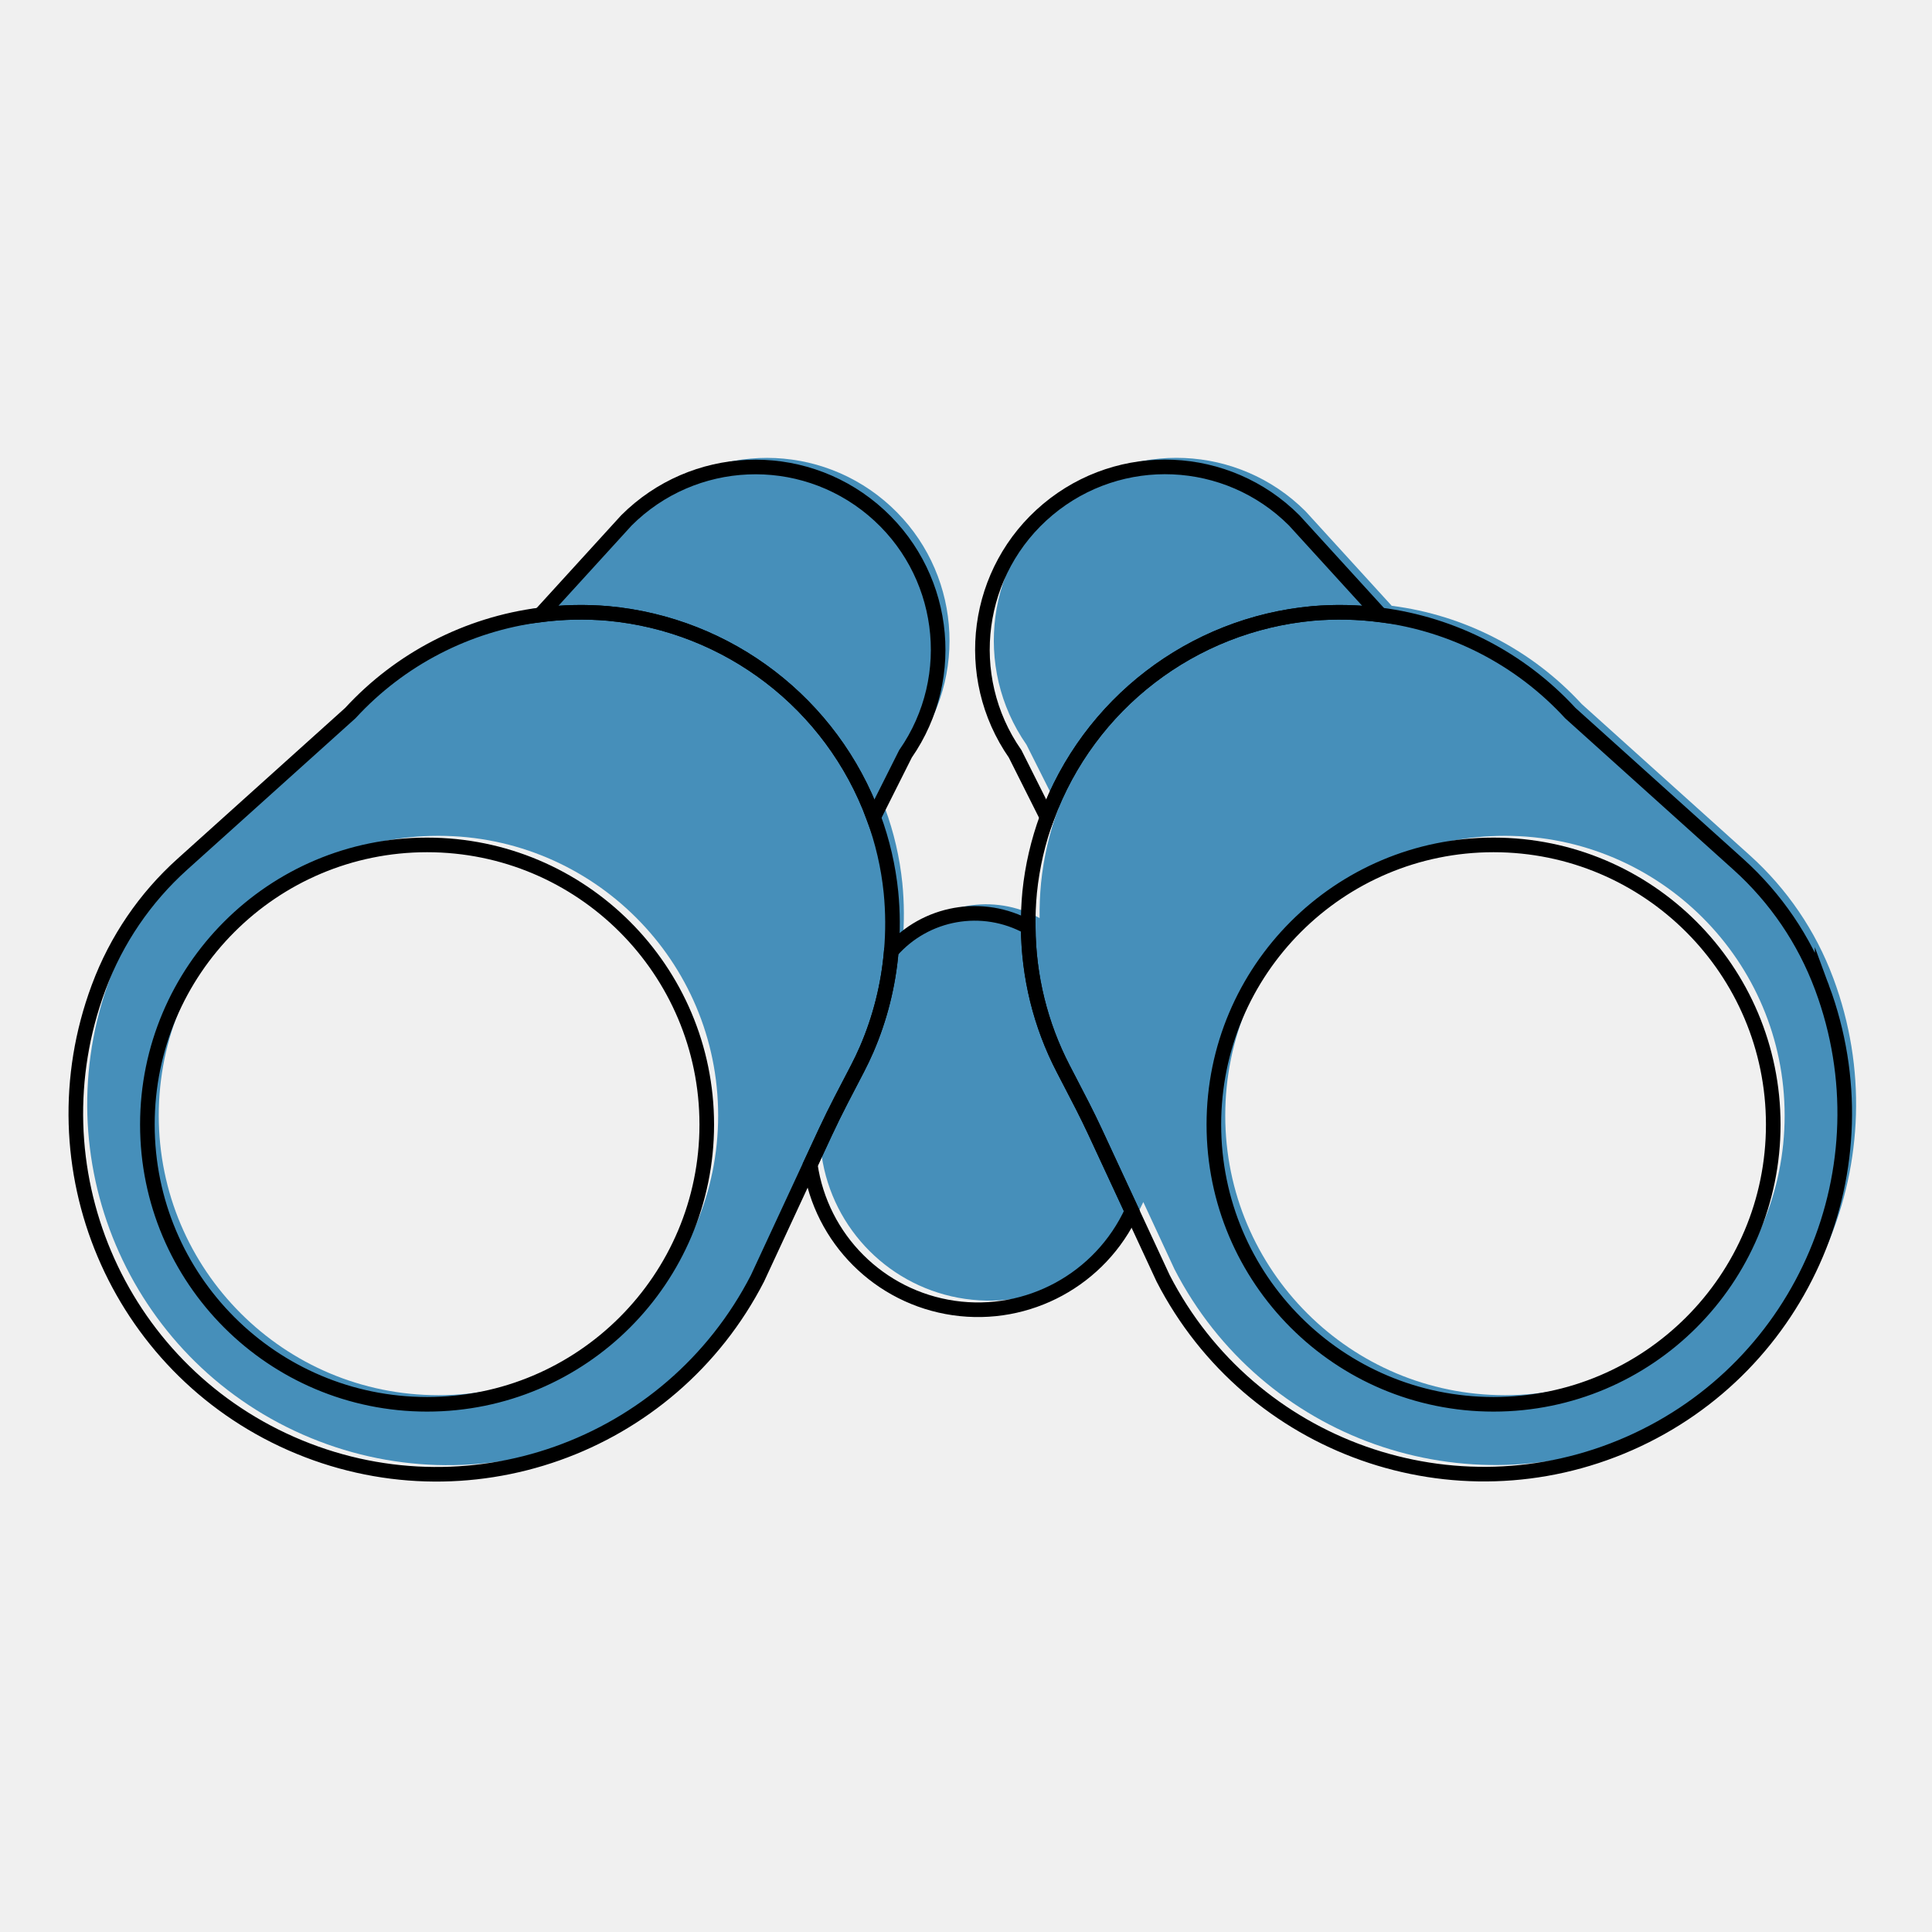
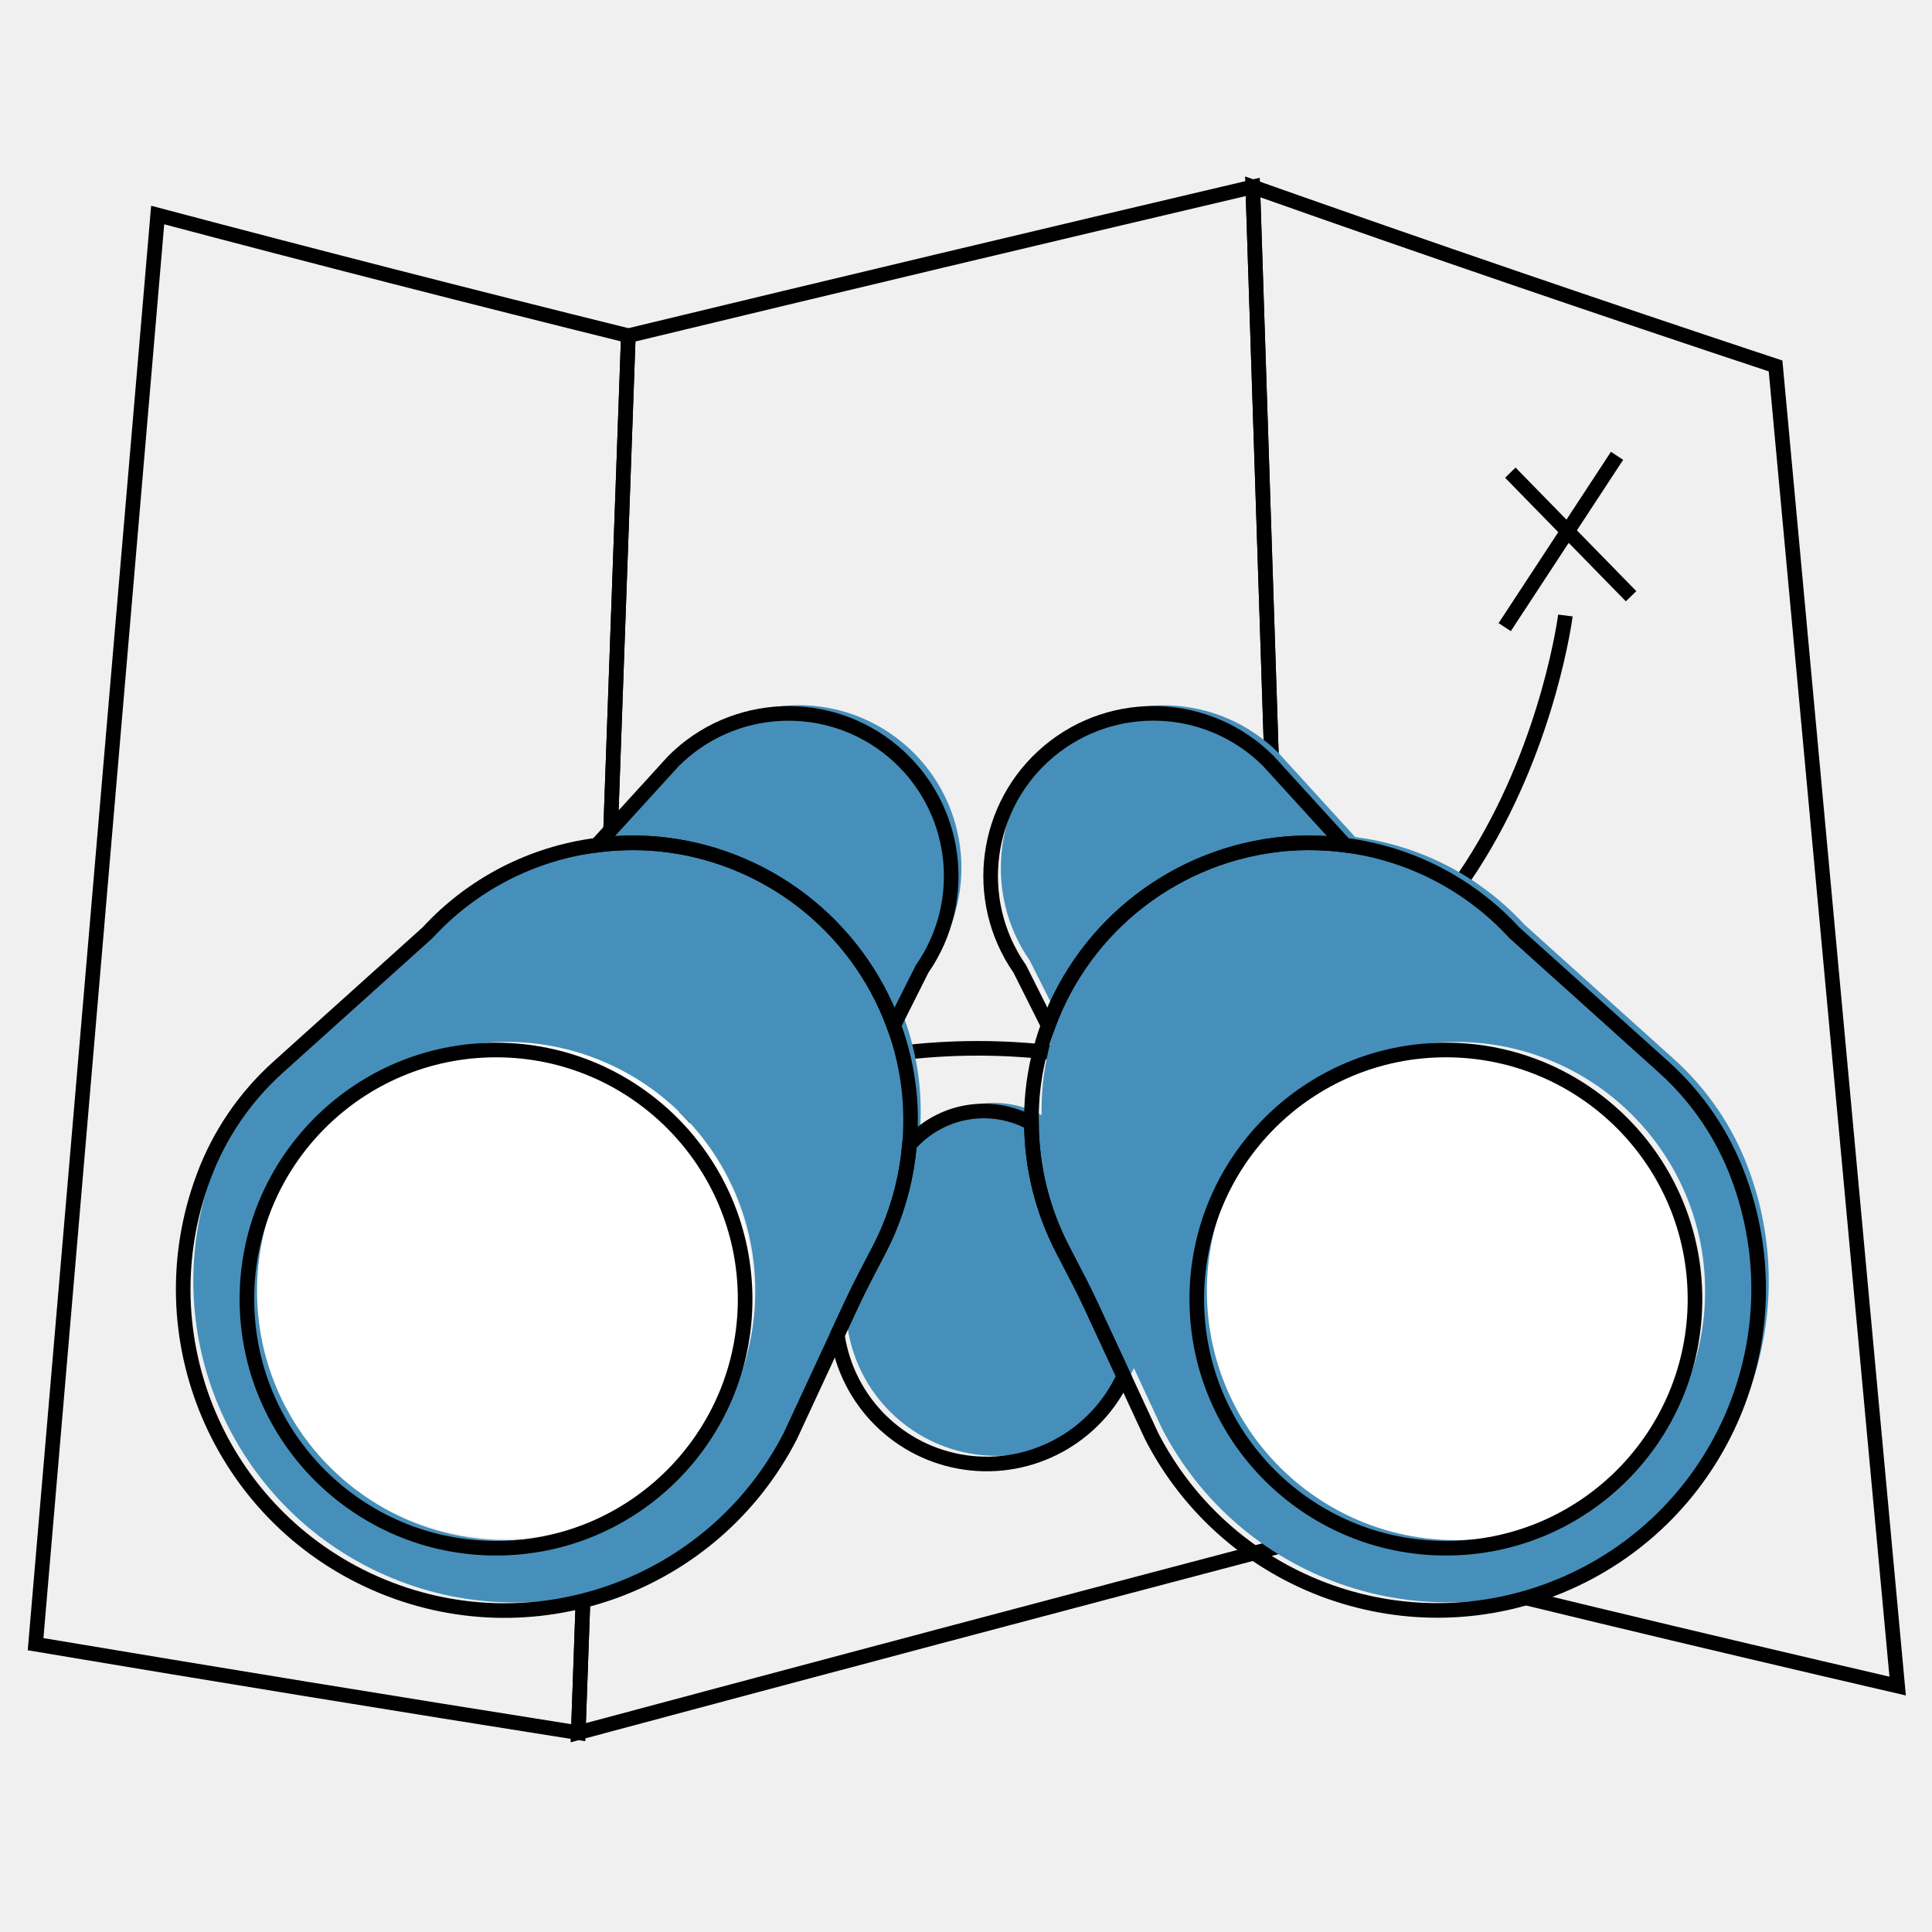
<svg xmlns="http://www.w3.org/2000/svg" id="Layer_1" data-name="Layer 1" viewBox="0 0 198.425 198.425">
  <defs>
-     <style>.cls-1{fill:#468fba;}.cls-2{fill:none;stroke:#000;stroke-miterlimit:10;stroke-width:1.5px;}</style>
+     <style>.cls-1{fill:none;stroke:#000;stroke-miterlimit:10;stroke-width:1.5px;}.cls-2{fill:#fff;}.cls-3{fill:#468fba;}</style>
  </defs>
-   <path class="cls-1" d="M188.312,100.53l-.041-.109a31.955,31.955,0,0,0-8.566-12.586L162.447,72.305A32.015,32.015,0,0,0,142.937,62.218l-8.854-9.712A18.759,18.759,0,0,0,105.429,76.493l3.27,6.516a31.467,31.467,0,0,0-1.78,7.685,32.896,32.896,0,0,0-.147,3.598A11.369,11.369,0,0,0,92.707,96.772a32.657,32.657,0,0,0-.033-6.078,31.464,31.464,0,0,0-1.78-7.685l3.27-6.516a18.76,18.76,0,0,0-28.654-23.988l-8.854,9.712A32.015,32.015,0,0,0,37.147,72.305L19.888,87.834a31.954,31.954,0,0,0-8.566,12.586l-.041.109a37.049,37.049,0,0,0,67.685,29.829l5.42-11.674a17.407,17.407,0,0,0,33.036,4.771l3.205,6.903a37.05,37.05,0,0,0,67.685-29.829ZM45.031,143.293a28.726,28.726,0,1,1,28.726-28.726A28.726,28.726,0,0,1,45.031,143.293Zm109.533,0a28.726,28.726,0,1,1,28.726-28.726A28.726,28.726,0,0,1,154.563,143.293Z" />
-   <path class="cls-2" d="M62.45,63.004A32.211,32.211,0,0,1,89.726,83.944l3.27-6.516a18.76,18.76,0,0,0-28.654-23.988L55.488,63.152A32.614,32.614,0,0,1,62.45,63.004Z" />
-   <path class="cls-2" d="M134.807,63.004a32.614,32.614,0,0,1,6.962.148l-8.854-9.712a18.759,18.759,0,0,0-28.654,23.988l3.27,6.516A32.211,32.211,0,0,1,134.807,63.004Z" />
-   <path class="cls-2" d="M112.48,116.262c-.818-1.762-1.714-3.484-2.613-5.206q-.341-.654-.68-1.309a31.961,31.961,0,0,1-3.583-14.521,11.369,11.369,0,0,0-14.066,2.48,32.349,32.349,0,0,1-2.527,10.063q-.439,1.006-.942,1.977c-1.124,2.159-2.268,4.307-3.293,6.515l-1.559,3.357A17.407,17.407,0,0,0,116.254,124.39Z" />
-   <path class="cls-2" d="M89.726,83.944A32.211,32.211,0,0,0,62.45,63.004a32.614,32.614,0,0,0-6.962.148A32.015,32.015,0,0,0,35.978,73.239L18.719,88.769a31.955,31.955,0,0,0-8.566,12.586l-.041.109a37.049,37.049,0,0,0,67.685,29.829l5.42-11.674,1.559-3.357c1.025-2.208,2.169-4.356,3.293-6.515q.504-.969.942-1.977a32.349,32.349,0,0,0,2.527-10.063,32.658,32.658,0,0,0-.033-6.078A31.464,31.464,0,0,0,89.726,83.944Zm-45.864,60.284a28.726,28.726,0,1,1,28.726-28.726A28.726,28.726,0,0,1,43.862,144.228Z" />
-   <path class="cls-2" d="M187.144,101.465l-.041-.109a31.955,31.955,0,0,0-8.566-12.586L161.279,73.239A32.015,32.015,0,0,0,141.769,63.152a32.614,32.614,0,0,0-6.962-.148,32.211,32.211,0,0,0-27.276,20.939,31.464,31.464,0,0,0-1.78,7.685,32.899,32.899,0,0,0-.147,3.598,31.961,31.961,0,0,0,3.583,14.521q.34.654.68,1.309c.899,1.722,1.795,3.445,2.613,5.206L116.254,124.39l3.205,6.903a37.05,37.05,0,0,0,67.685-29.829Zm-33.749,42.763a28.726,28.726,0,1,1,28.726-28.726A28.726,28.726,0,0,1,153.395,144.228Z" />
+   <path class="cls-1" d="M64.533,34.477Q61.961,106.217,59.39,177.956q36.897-9.892,73.838-19.618Q130.946,88.767,128.664,19.195,96.575,26.739,64.533,34.477Z" />
+   <path class="cls-1" d="M16.194,22.084Q9.925,95.475,3.655,168.865,31.502,173.541,59.39,177.956q2.571-71.739,5.143-143.479Q40.314,28.476,16.194,22.084Z" />
+   <path class="cls-1" d="M182.358,37.585Q155.415,28.654,128.664,19.195q2.282,69.572,4.565,139.143,30.774,7.675,61.668,14.828Q188.627,105.376,182.358,37.585Z" />
+   <path class="cls-1" d="M33.72,146.015s29.265-43.541,74.947-37.831,52.106-44.968,52.106-44.968" />
+   <line class="cls-1" x1="155.117" y1="48.544" x2="167.52" y2="61.236" />
+   <line class="cls-1" x1="166.078" y1="46.814" x2="154.54" y2="64.409" />
+   <circle class="cls-2" cx="148.498" cy="133.425" r="25.585" transform="translate(-15.47614 247.2955) rotate(-76.71749)" />
+   <circle class="cls-2" cx="51.778" cy="132.414" r="25.585" transform="translate(-88.99027 152.3844) rotate(-76.71749)" />
+   <path class="cls-3" d="M179.596,120.091l-.036-.097a28.46,28.46,0,0,0-7.629-11.21L156.56,94.953a28.514,28.514,0,0,0-17.377-8.984l-7.885-8.65a16.708,16.708,0,0,0-25.52,21.364l2.913,5.804a28.025,28.025,0,0,0-1.585,6.844,29.301,29.301,0,0,0-.131,3.204,10.126,10.126,0,0,0-12.527,2.209,29.086,29.086,0,0,0-.029-5.413,28.023,28.023,0,0,0-1.585-6.845l2.913-5.804A16.708,16.708,0,0,0,70.224,77.318L62.339,85.968a28.514,28.514,0,0,0-17.376,8.984L29.591,108.784a28.46,28.46,0,0,0-7.629,11.21l-.036.097a32.997,32.997,0,0,0,60.283,26.566l4.827-10.397a15.504,15.504,0,0,0,29.423,4.249l2.854,6.148a32.998,32.998,0,0,0,60.283-26.566Zm-127.612,38.087a25.585,25.585,0,1,1,25.585-25.585A25.585,25.585,0,0,1,51.984,158.178Zm97.554,0a25.585,25.585,0,1,1,25.585-25.585A25.585,25.585,0,0,1,149.538,158.178Z" />
+   <path class="cls-1" d="M67.499,86.669a28.688,28.688,0,0,1,24.293,18.649l2.913-5.804A16.708,16.708,0,0,0,69.184,78.151L61.298,86.801A29.046,29.046,0,0,1,67.499,86.669Z" />
+   <path class="cls-1" d="M131.943,86.669a29.046,29.046,0,0,1,6.2.131l-7.885-8.65A16.708,16.708,0,0,0,104.737,99.515l2.913,5.804A28.688,28.688,0,0,1,131.943,86.669Z" />
+   <path class="cls-1" d="M112.058,134.102c-.728-1.569-1.527-3.103-2.327-4.637q-.304-.582-.606-1.165a28.466,28.466,0,0,1-3.191-12.933,10.126,10.126,0,0,0-12.527,2.209,28.812,28.812,0,0,1-2.251,8.963q-.391.896-.839,1.761c-1.001,1.923-2.02,3.836-2.933,5.802l-1.388,2.99a15.504,15.504,0,0,0,29.423,4.249Z" />
+   <path class="cls-1" d="M91.792,105.319a28.688,28.688,0,0,0-24.293-18.649,29.046,29.046,0,0,0-6.2.131A28.513,28.513,0,0,0,43.922,95.785L28.551,109.616a28.46,28.46,0,0,0-7.629,11.21l-.036.097a32.997,32.997,0,0,0,60.283,26.566l4.827-10.397,1.388-2.99c.913-1.966,1.932-3.879,2.933-5.802q.449-.863.839-1.761a28.811,28.811,0,0,0,2.251-8.963,29.086,29.086,0,0,0-.029-5.413A28.023,28.023,0,0,0,91.792,105.319Zm-40.848,53.691a25.585,25.585,0,1,1,25.585-25.585A25.585,25.585,0,0,1,50.944,159.01Z" />
+   <path class="cls-1" d="M178.556,120.923l-.036-.097a28.46,28.46,0,0,0-7.629-11.21L155.519,95.785a28.513,28.513,0,0,0-17.376-8.984,29.046,29.046,0,0,0-6.2-.131,28.688,28.688,0,0,0-24.293,18.649,28.023,28.023,0,0,0-1.585,6.845,29.296,29.296,0,0,0-.131,3.204A28.465,28.465,0,0,0,109.125,128.3q.303.583.606,1.165c.8,1.533,1.599,3.068,2.327,4.637l3.361,7.239,2.854,6.148a32.998,32.998,0,0,0,60.283-26.566Zm-30.058,38.087a25.585,25.585,0,1,1,25.585-25.585A25.585,25.585,0,0,1,148.498,159.01Z" />
</svg>
